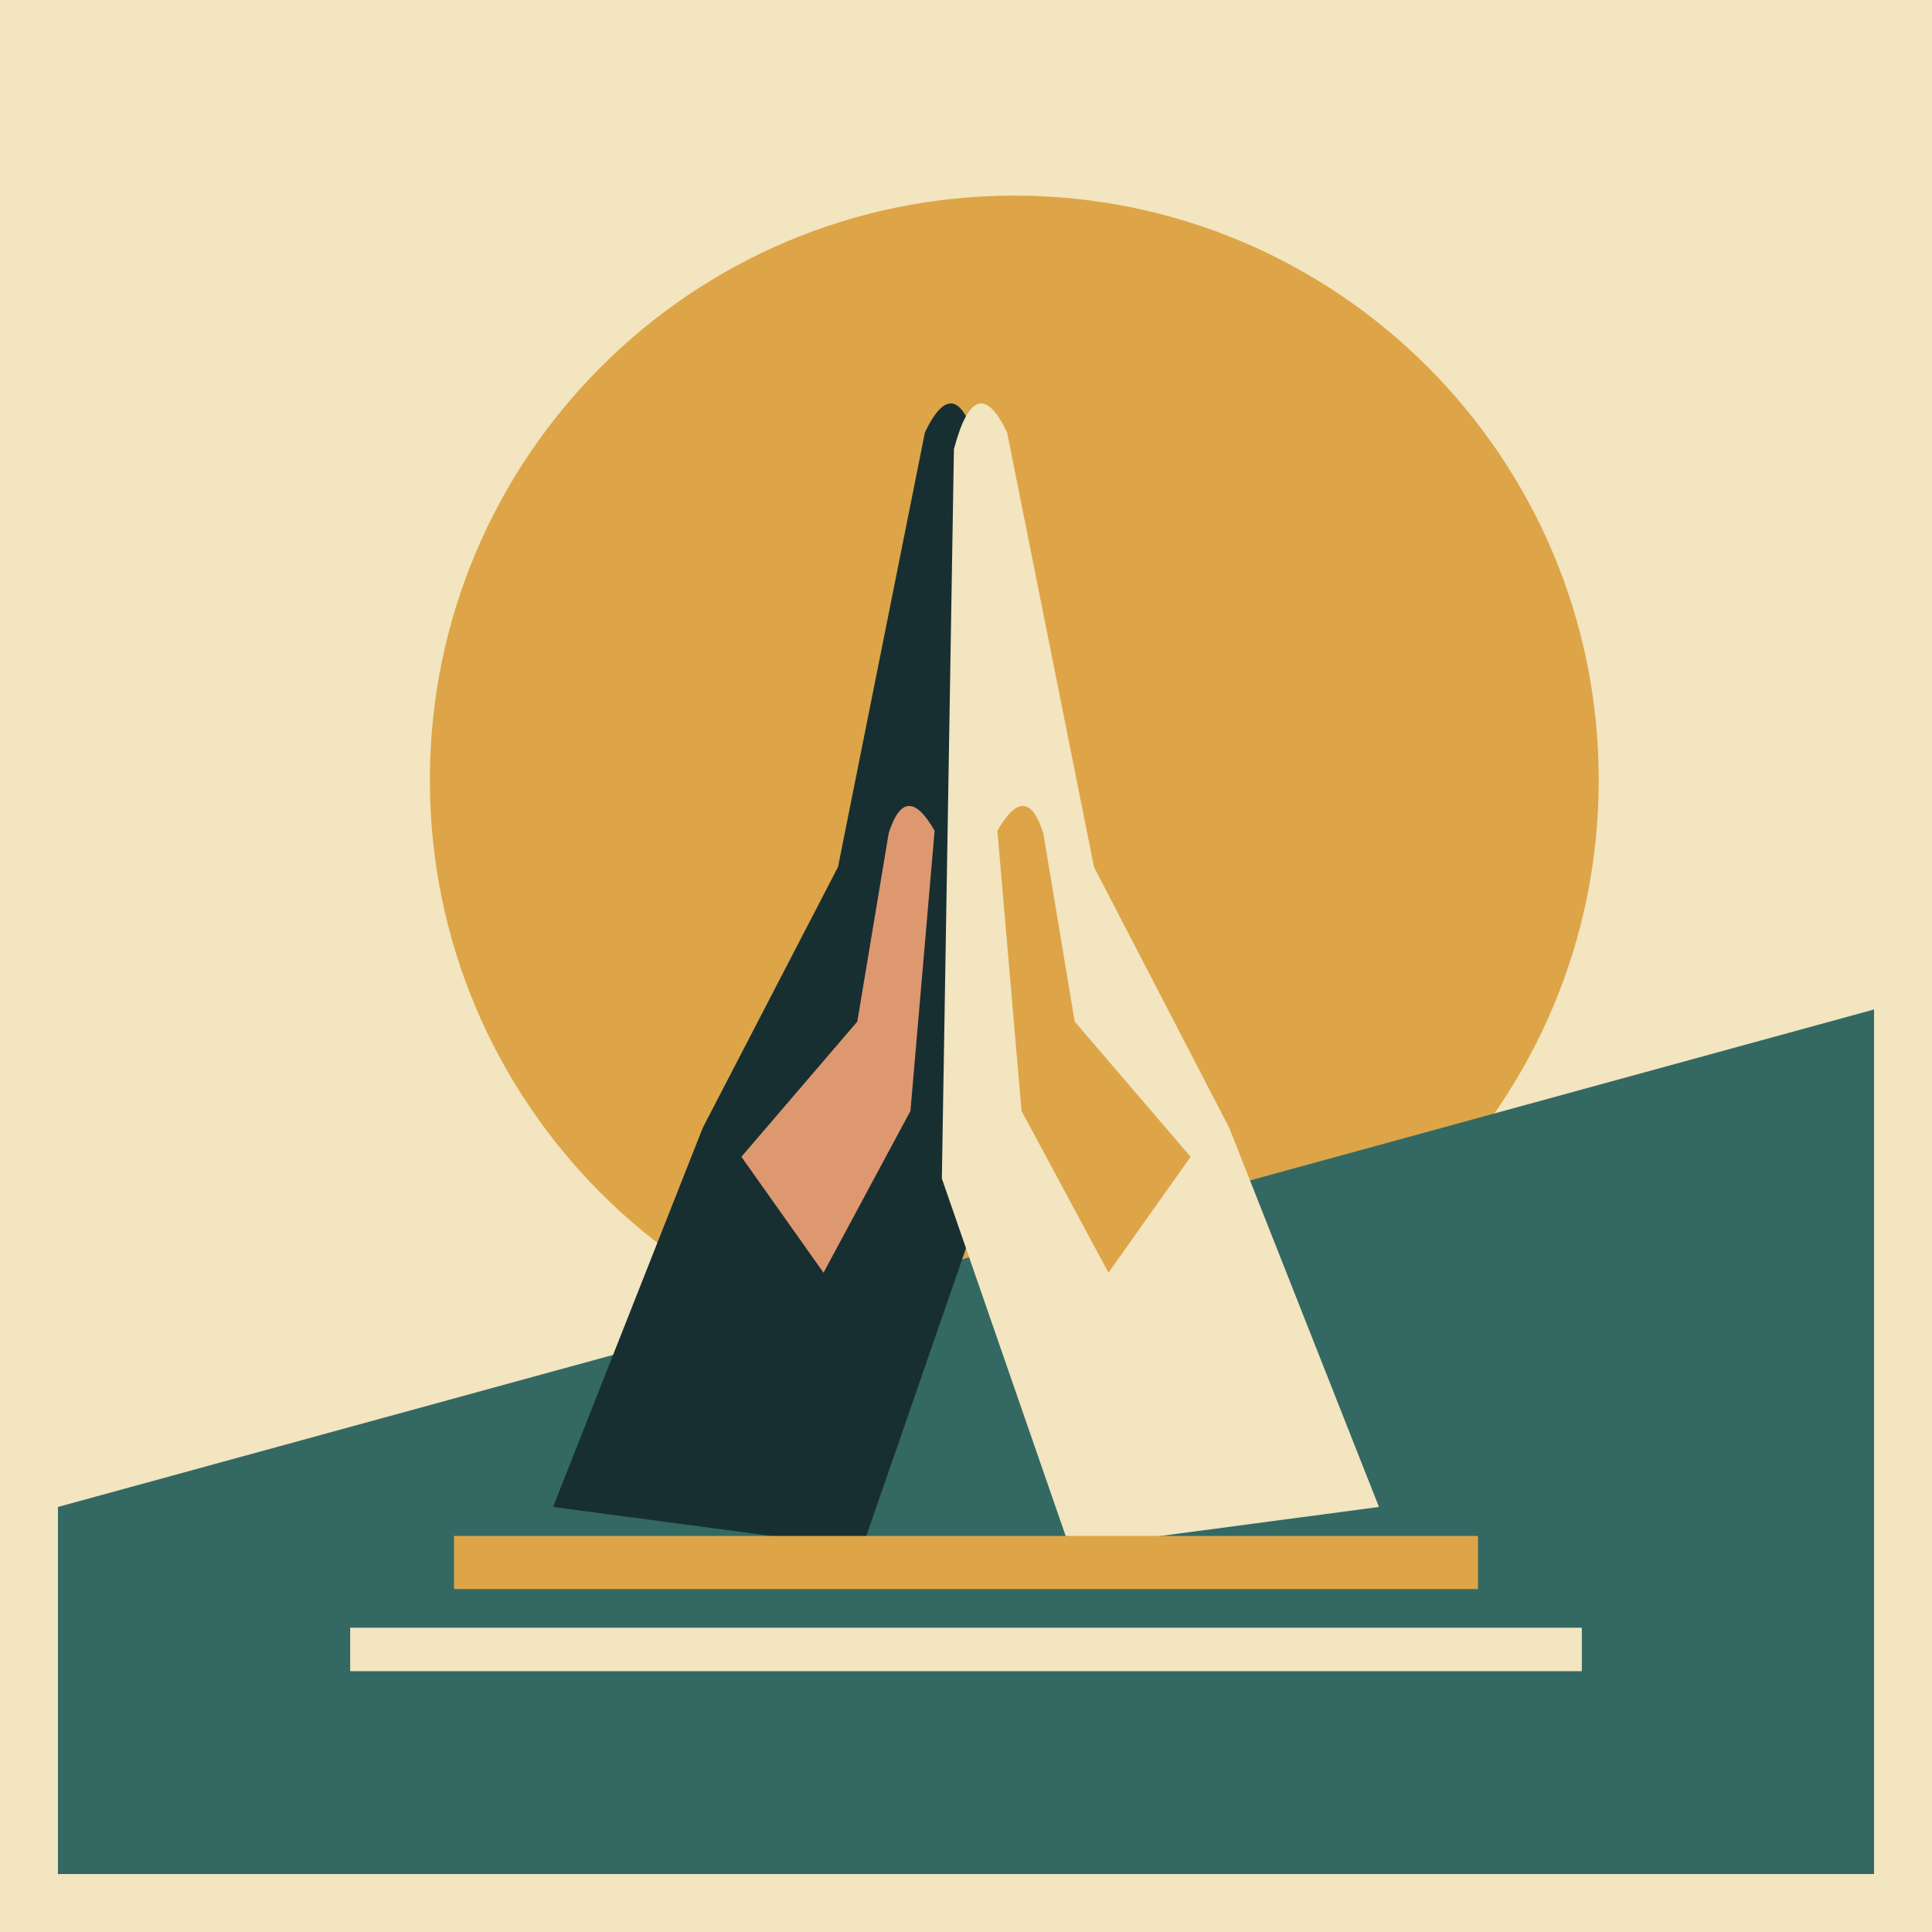
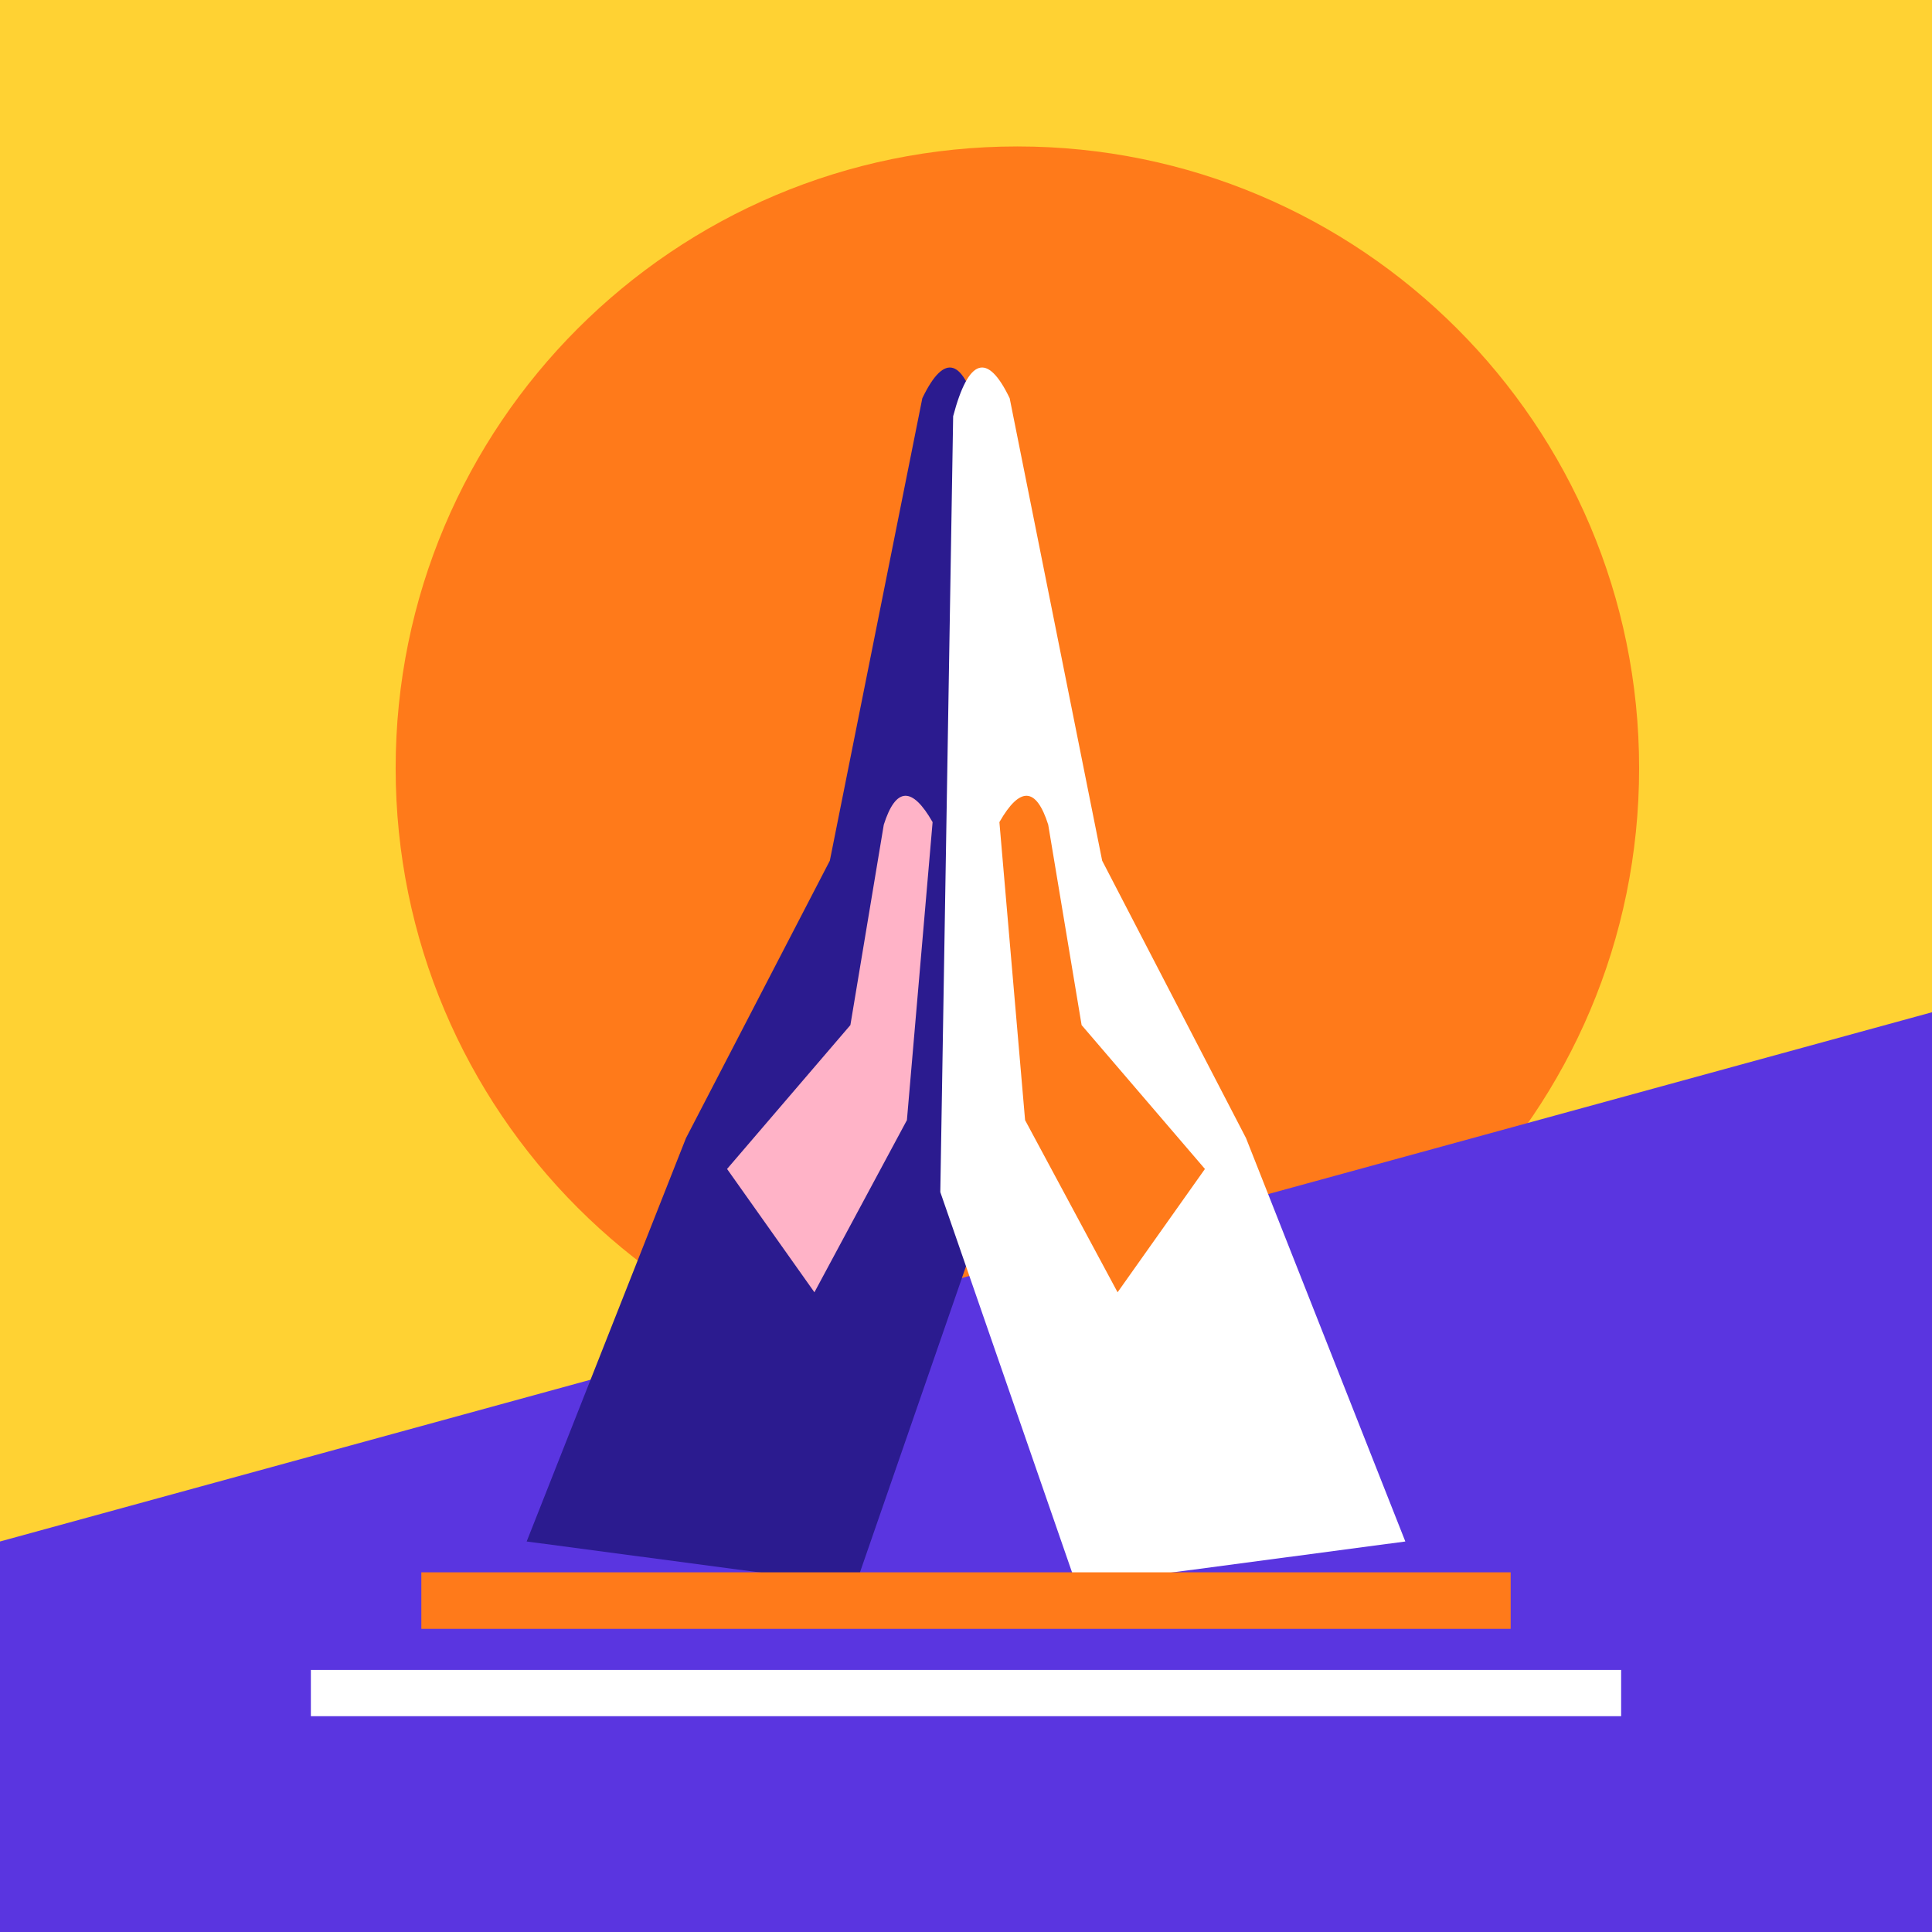
- <svg xmlns="http://www.w3.org/2000/svg" width="800" height="800" viewBox="0 0 800 800" role="img" aria-labelledby="title-okasa desc-okasa">
+ <svg xmlns="http://www.w3.org/2000/svg" width="800" height="800" viewBox="24 24 752 752" role="img" aria-labelledby="title-okasa desc-okasa">
  <defs>
    <clipPath id="crop-okasa">
      <rect x="24" y="24" width="752" height="752" />
    </clipPath>
  </defs>
-   <rect x="0" y="0" width="800" height="800" rx="0" fill="#F2E5BF" />
+   <rect x="0" y="0" width="800" height="800" rx="0" fill="#FFD233" />
  <g clip-path="url(#crop-okasa)">
-     <rect x="24" y="24" width="752" height="752" rx="0" fill="#F2E5BF" />
-     <circle cx="420" cy="323" r="242" fill="#DDA547" />
-     <polygon points="24,624 776,418 776,776 24,776" fill="#346963" />
-     <path d="M229 624L291 467L347 359L383 179Q396 152 405 186L410 488L357 641Z" fill="#182F32" />
-     <path d="M571 624L509 467L453 359L417 179Q404 152 395 186L390 488L443 641Z" fill="#F2E5BF" />
-     <path d="M307 479L355 423L368 345Q375 323 387 344L377 460L341 527Z" fill="#DE9870" />
-     <path d="M493 479L445 423L432 345Q425 323 413 344L423 460L459 527Z" fill="#DDA547" />
-     <rect x="188" y="636" width="424" height="22" rx="0" fill="#DDA547" />
-     <rect x="145" y="674" width="510" height="18" rx="0" fill="#F2E5BF" />
+     <rect x="24" y="24" width="752" height="752" rx="0" fill="#FFD233" />
+     <circle cx="420" cy="323" r="242" fill="#FF7A1A" />
+     <polygon points="24,624 776,418 776,776 24,776" fill="#5A35E0" />
+     <path d="M229 624L291 467L347 359L383 179Q396 152 405 186L410 488L357 641Z" fill="#2B1B8F" />
+     <path d="M571 624L509 467L453 359L417 179Q404 152 395 186L390 488L443 641Z" fill="#FFFFFF" />
+     <path d="M307 479L355 423L368 345Q375 323 387 344L377 460L341 527Z" fill="#FFB3C7" />
+     <path d="M493 479L445 423L432 345Q425 323 413 344L423 460L459 527Z" fill="#FF7A1A" />
+     <rect x="188" y="636" width="424" height="22" rx="0" fill="#FF7A1A" />
+     <rect x="145" y="674" width="510" height="18" rx="0" fill="#FFFFFF" />
  </g>
</svg>
